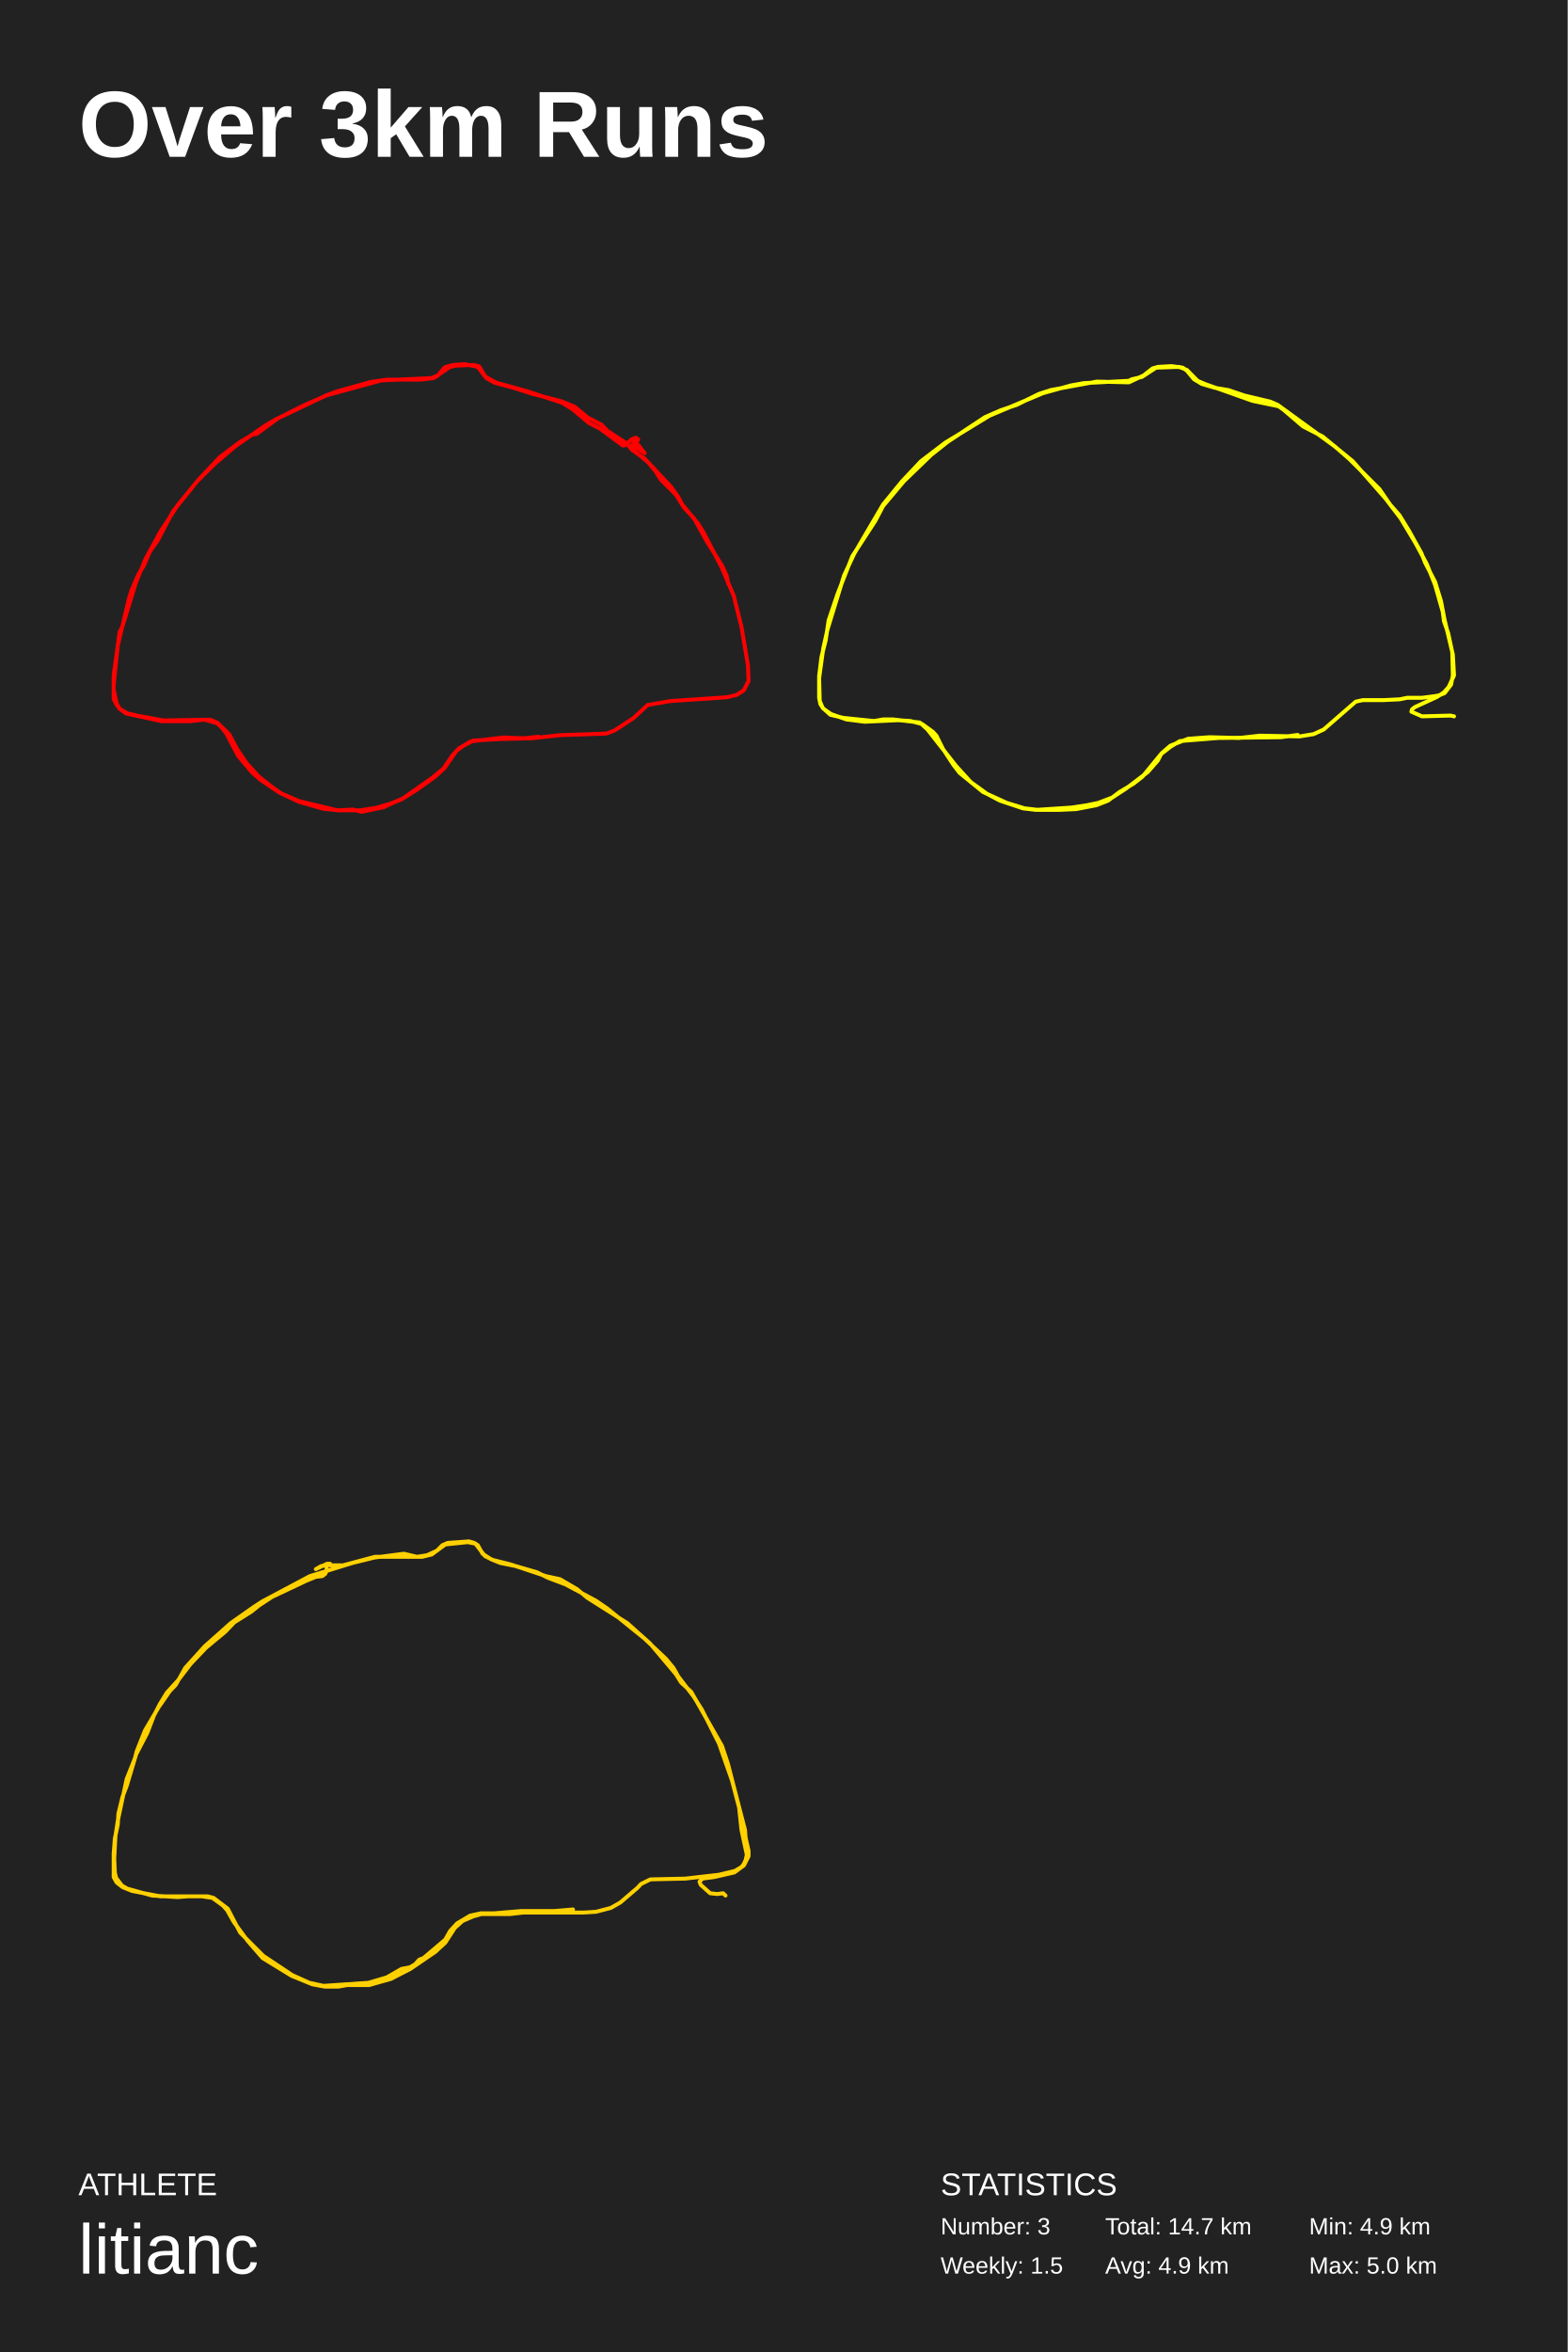
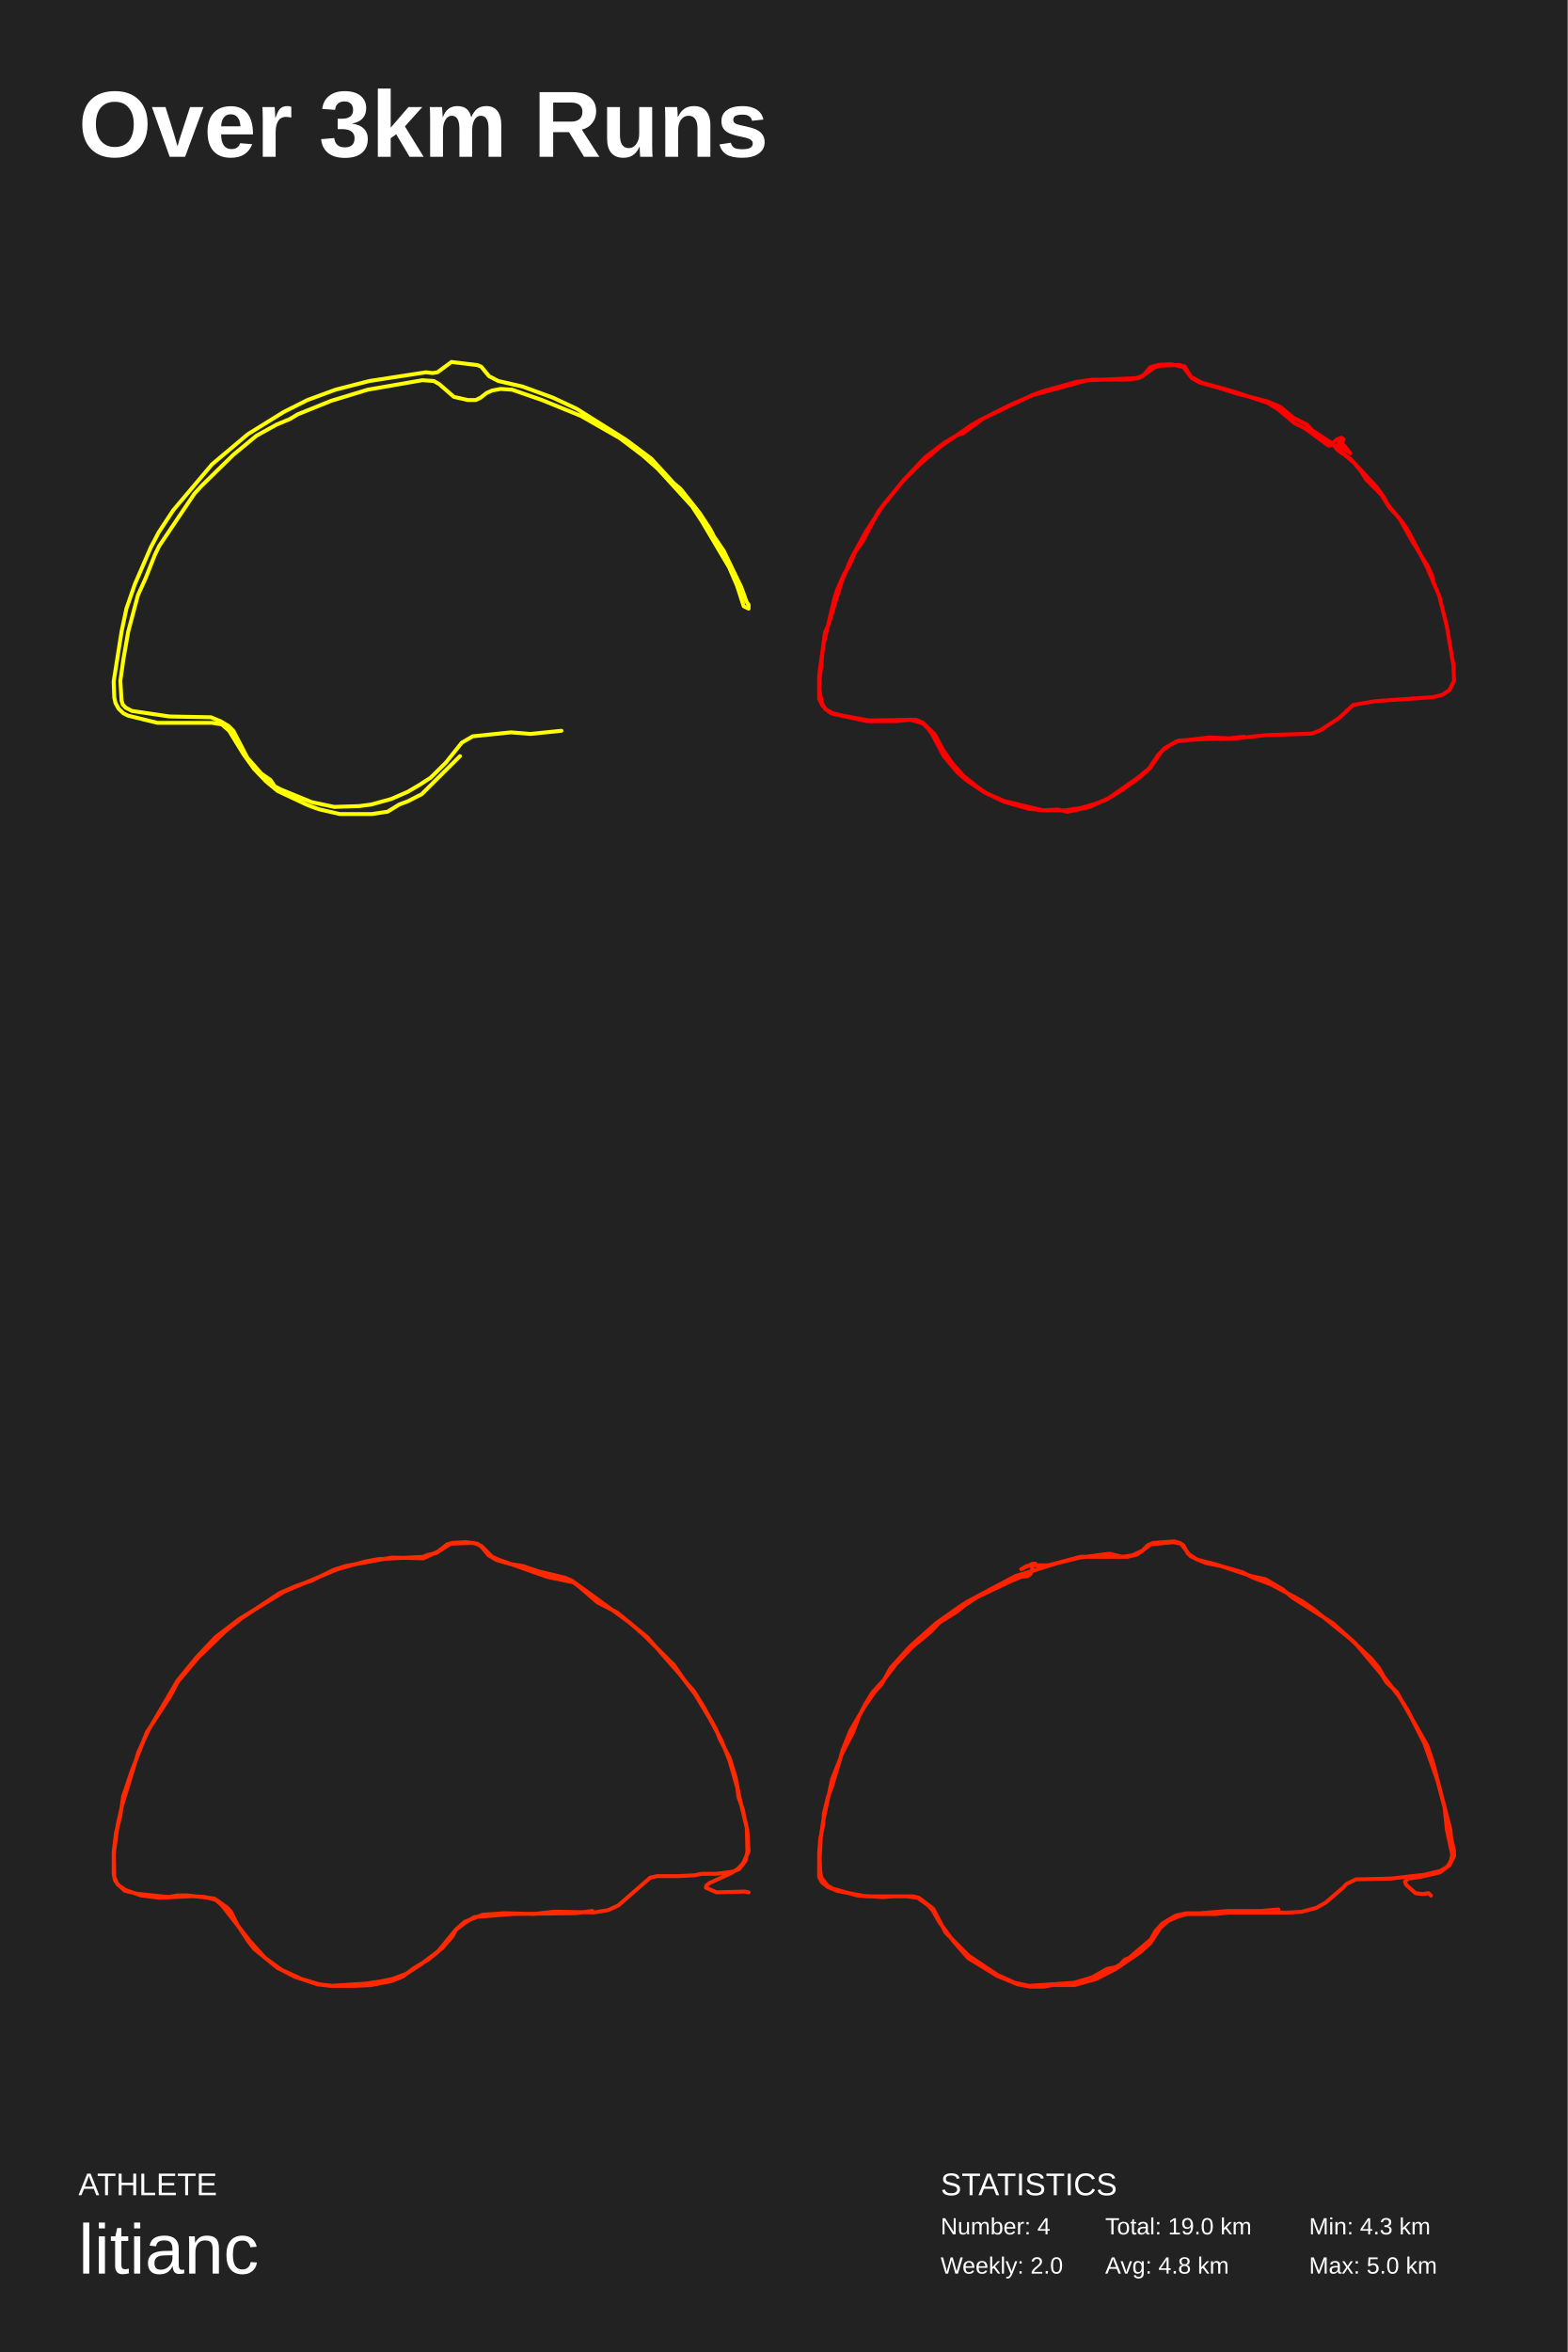
<svg xmlns="http://www.w3.org/2000/svg" baseProfile="full" height="300mm" version="1.1" viewBox="0,0,200,300" width="200mm">
  <defs />
  <rect fill="#222222" height="300" width="200" x="0" y="0" />
  <text fill="#FFFFFF" style="font-size:12px; font-family:Arial; font-weight:bold;" x="10" y="20">Over 3km Runs</text>
  <text fill="#FFFFFF" style="font-size:4px; font-family:Arial" x="10" y="280">ATHLETE</text>
  <text fill="#FFFFFF" style="font-size:9px; font-family:Arial" x="10" y="290">litianc</text>
  <text fill="#FFFFFF" style="font-size:4px; font-family:Arial" x="120" y="280">STATISTICS</text>
-   <text fill="#FFFFFF" style="font-size:3px; font-family:Arial" x="120" y="285">Number: 3</text>
-   <text fill="#FFFFFF" style="font-size:3px; font-family:Arial" x="120" y="290">Weekly: 1.5</text>
-   <text fill="#FFFFFF" style="font-size:3px; font-family:Arial" x="141" y="285">Total: 14.7 km</text>
-   <text fill="#FFFFFF" style="font-size:3px; font-family:Arial" x="141" y="290">Avg: 4.9 km</text>
-   <text fill="#FFFFFF" style="font-size:3px; font-family:Arial" x="167" y="285">Min: 4.9 km</text>
+   <text fill="#FFFFFF" style="font-size:3px; font-family:Arial" x="120" y="285">Number: 4</text>
+   <text fill="#FFFFFF" style="font-size:3px; font-family:Arial" x="120" y="290">Weekly: 2.0</text>
+   <text fill="#FFFFFF" style="font-size:3px; font-family:Arial" x="141" y="285">Total: 19.0 km</text>
+   <text fill="#FFFFFF" style="font-size:3px; font-family:Arial" x="141" y="290">Avg: 4.8 km</text>
+   <text fill="#FFFFFF" style="font-size:3px; font-family:Arial" x="167" y="285">Min: 4.3 km</text>
  <text fill="#FFFFFF" style="font-size:3px; font-family:Arial" x="167" y="290">Max: 5.0 km</text>
-   <polyline fill="none" points="92.926,74.507 92.699,73.42 92.169,72.234 90.125,68.974 88.536,66.109 87.249,64.726 86.264,63.145 84.296,61.169 83.615,60.082 82.707,58.995 80.587,57.217 80.511,56.921 80.965,56.328 81.571,56.921 82.252,57.81 80.965,56.921 81.42,56.031 81.117,55.834 80.587,56.031 79.679,56.822 79.451,56.822 76.499,54.648 75.136,53.957 73.017,52.178 71.73,51.388 67.264,49.906 63.327,48.819 61.889,48.029 60.98,46.843 60.678,46.744 59.315,46.448 57.801,46.547 56.741,46.843 55.833,47.93 55.303,48.226 53.713,48.424 49.398,48.424 47.279,48.72 43.039,49.906 41.677,50.4 35.242,53.463 33.879,54.253 30.019,56.921 27.369,59.193 25.174,61.367 22.676,64.429 20.48,67.788 18.588,71.246 17.377,74.21 15.636,79.842 15.257,80.632 14.5,86.165 14.5,87.943 14.879,89.721 15.257,90.413 16.09,91.005 20.632,91.993 24.265,91.993 26.082,91.796 27.142,92.092 27.748,92.29 28.353,92.883 28.883,93.574 30.397,96.439 32.138,98.514 33.274,99.502 35.621,101.082 38.119,102.268 41.222,103.157 43.191,103.355 45.007,103.256 46.143,103.552 48.944,102.959 51.518,101.774 53.107,100.786 55.454,99.107 56.665,98.02 58.255,95.748 59.239,95.056 60.375,94.463 63.781,94.266 67.869,94.167 71.427,93.772 77.332,93.574 78.392,93.179 80.814,91.598 82.631,89.919 85.507,89.425 92.775,88.931 93.986,88.634 94.894,88.042 95.5,86.856 95.424,84.88 94.592,79.94 93.607,75.989 92.093,72.432 89.747,67.887 89.065,66.8 87.021,64.33 86.567,63.441 85.659,62.157 82.252,58.501 80.663,57.415 79.906,56.525 77.483,54.945 76.726,54.154 74.985,53.265 73.32,51.882 71.654,51.19 67.793,50.202 65.674,49.511 63.1,48.819 62.04,48.226 61.132,46.744 60.45,46.547 58.028,46.645 57.347,46.843 55.757,47.93 55,48.226 48.641,48.523 41.752,50.4 38.8,51.684 35.469,53.364 32.744,55.34 32.214,55.439 30.549,56.427 28.05,58.304 25.25,61.268 22.07,65.22 20.102,68.974 19.118,70.357 18.361,72.135 17.679,73.222 16.771,75.297 16.468,76.285 15.03,82.312 14.5,87.35 14.5,89.128 14.879,89.919 15.408,90.511 16.317,91.005 17.604,91.302 20.859,91.895 26.839,91.796 27.748,92.191 29.262,93.673 30.246,95.55 31.457,97.328 32.971,99.008 34.712,100.391 35.848,101.181 38.119,102.169 43.039,103.355 45.916,103.355 47.884,103.058 49.625,102.564 51.215,101.972 55.151,99.205 56.59,98.02 57.725,96.34 58.558,95.451 60.072,94.562 64.236,94.068 66.809,94.167 68.702,93.969" stroke="#ff0000" stroke-linecap="round" stroke-linejoin="round" stroke-width="0.5" />
-   <polyline fill="none" points="185.5,91.37 185.047,91.271 181.42,91.37 180.06,90.778 180.135,90.483 180.513,90.187 183.309,88.905 184.215,88.313 184.82,87.623 185.5,86.144 185.349,83.481 184.291,79.044 183.838,76.677 183.082,74.212 181.798,71.746 181.344,70.563 179.757,67.703 178.549,65.731 177.34,64.35 175.979,62.378 172.126,58.532 170.312,56.954 162.983,51.629 162.076,51.235 158.752,50.446 156.712,49.755 154.974,49.46 153.312,48.966 152.329,48.375 151.423,47.29 150.894,46.896 149.458,46.698 147.72,46.797 147.04,46.994 145.907,47.882 144.018,48.769 139.938,48.671 134.044,49.755 132.533,50.248 129.737,51.629 127.697,52.319 125.657,53.207 120.896,56.363 118.781,58.039 115.305,61.392 112.66,64.548 111.678,66.421 108.731,70.957 106.842,75.789 105.709,79.142 105.331,81.706 104.802,83.777 104.5,86.242 104.576,89.398 104.953,90.285 105.936,91.173 107.598,91.567 110.469,91.863 111.527,91.962 112.66,91.764 113.945,91.764 117.345,92.159 118.327,93.046 121.954,97.681 123.843,99.752 125.883,101.231 127.546,102.118 130.493,103.104 132.155,103.302 136.688,103.006 138.653,102.71 140.089,102.414 141.902,101.724 143.715,100.541 146.436,98.47 147.72,96.991 148.174,96.103 149.307,95.117 151.574,94.23 154.294,94.032 158.072,94.131 160.716,93.835 165.779,93.934 167.592,93.638 168.877,93.046 172.957,89.496 173.864,89.299 176.508,89.299 178.549,89.201 179.531,89.003 181.42,89.003 182.931,88.806 183.535,88.708 184.291,88.412 184.896,87.623 185.122,87.327 185.349,86.144 185.273,83.185 184.744,80.72 184.215,79.241 184.064,78.058 183.082,74.606 182.024,71.944 180.589,69.281 178.7,66.125 176.735,63.561 172.579,58.828 168.726,55.672 166.232,54.39 163.814,52.319 163.134,51.826 159.81,51.136 153.689,48.966 152.783,48.572 151.423,47.191 150.44,46.797 147.493,46.896 145.68,48.079 144.396,48.375 144.018,48.572 138.275,48.868 136.613,49.164 133.062,50.15 126.261,53.01 120.594,56.461 117.496,58.828 115.078,61.392 112.66,64.35 108.958,70.662 107.674,73.423 105.558,80.326 105.029,82.692 104.5,86.538 104.5,89.003 104.651,89.792 105.029,90.384 106.011,91.074 107.976,91.764 110.318,92.06 114.549,91.863 116.136,91.962 117.647,92.356 119.007,93.342 119.461,93.835 120.292,95.512 121.652,97.582 122.408,98.569 125.43,101.034 128.452,102.414 130.719,103.104 132.457,103.302 135.102,103.302 137.293,103.203 139.862,102.71 141.373,102.118 142.809,101.034 144.622,99.949 145.756,99.062 148.098,96.202 149.382,95.216 150.516,94.526 155.427,94.131 163.437,94.032 165.552,93.737" stroke="#ffff00" stroke-linecap="round" stroke-linejoin="round" stroke-width="0.5" />
-   <polyline fill="none" points="92.559,241.782 92.257,241.487 91.503,241.586 90.598,241.487 89.391,240.404 89.24,240.011 89.617,239.617 91.126,239.42 93.69,238.83 94.897,237.944 95.5,236.763 95.5,236.074 95.123,234.4 95.047,233.416 92.86,224.951 92.106,222.688 88.184,215.797 86.902,214.616 86.223,213.534 82.905,209.596 81.246,208.12 80.039,207.037 74.911,203.789 73.628,202.706 71.441,201.427 69.631,201.033 65.182,199.556 62.844,198.966 61.863,198.474 60.656,196.899 59.676,196.702 56.81,196.997 55.075,198.277 53.869,198.572 47.835,198.572 43.763,199.655 42.028,199.655 42.103,199.458 41.726,199.458 40.293,200.147 40.972,199.753 41.575,199.655 41.726,200.245 41.5,200.738 41.123,201.033 40.293,201.131 39.087,201.623 34.712,203.69 33.053,204.773 32.073,205.561 29.885,206.939 28.754,208.12 26.265,210.187 24.304,212.254 22.721,214.321 21.288,215.896 20.383,217.372 19.628,218.849 18.799,221.014 17.366,223.77 16.159,227.806 15.631,229.184 15.103,231.349 15.028,232.727 14.651,234.499 14.5,236.467 14.5,239.42 14.877,240.109 15.631,240.7 16.838,241.192 20.458,241.881 25.737,241.881 27.095,242.078 28.453,243.062 28.98,243.653 29.81,245.129 31.62,247.59 33.506,249.755 37.201,252.019 39.841,253.101 41.425,253.397 43.159,253.397 44.291,253.2 47.081,253.2 49.872,252.412 52.36,251.133 55.528,248.968 56.81,247.786 58.017,245.916 58.997,245.031 60.355,244.44 61.411,244.145 65.031,244.145 66.765,243.948 74.458,243.948 76.042,243.849 77.927,243.357 79.134,242.668 81.321,240.798 81.774,240.306 82.98,239.716 87.43,239.617 91.729,239.125 93.765,238.633 94.595,238.141 94.897,237.747 95.123,237.255 95.274,236.566 94.595,233.416 94.293,230.562 93.388,227.117 91.729,222.392 89.542,218.061 88.486,216.388 86.525,213.829 85.922,212.746 84.941,211.565 82.226,209.006 77.475,205.167 76.042,204.183 72.196,202.116 69.858,201.23 68.5,200.541 65.785,199.753 63.824,199.359 62.617,198.867 61.561,198.178 60.958,197.096 60.506,196.8 59.827,196.603 57.112,196.8 56.433,197.096 55.754,197.785 54.472,198.375 53.19,198.572 51.531,198.178 47.76,198.67 44.969,199.359 39.539,201.033 33.43,204.281 32.374,204.97 29.433,207.037 26.115,209.99 23.626,212.746 22.419,214.912 21.665,215.699 20.232,217.766 18.497,220.719 17.441,223.377 17.215,224.262 16.159,226.92 15.028,232.235 14.726,234.204 14.575,237.058 14.651,238.83 14.802,239.519 15.556,240.503 16.235,240.897 19.402,241.782 22.645,241.979 23.927,241.881 26.492,241.881 27.246,242.078 29.056,243.456 30.64,246.507 33.581,249.46 37.277,251.92 39.464,252.905 41.274,253.298 47.006,252.905 49.344,252.216 51.229,251.133 52.285,250.936 52.964,250.542 53.492,249.952 54.02,249.755 56.81,247.393 57.413,246.31 58.318,245.326 59.978,244.342 61.335,244.046 62.994,244.046 66.539,243.751 70.763,243.751 73.101,243.554" stroke="#ffd100" stroke-linecap="round" stroke-linejoin="round" stroke-width="0.5" />
+   <polyline fill="none" points="71.626,93.209 67.673,93.614 65.193,93.411 60.31,93.917 58.914,94.727 56.899,97.255 54.961,99.177 53.566,100.088 52.016,100.998 49.923,101.909 47.365,102.617 45.815,102.819 42.637,102.92 39.769,102.313 35.816,100.695 35.041,100.29 34.498,99.481 33.335,98.672 31.553,96.649 29.77,93.209 29.15,92.602 28.142,91.995 26.902,91.489 21.631,91.388 16.825,90.68 16.05,90.276 15.663,89.871 15.508,89.365 15.353,86.836 15.74,84.105 16.36,80.564 17.6,75.911 18.608,73.686 19.771,70.752 20.313,69.639 24.809,62.962 25.739,61.951 29.77,58.006 32.715,55.578 35.273,54.161 36.978,53.453 37.986,52.846 42.249,51.126 46.9,49.71 53.876,48.496 55.349,48.597 56.046,49.002 57.907,50.621 59.689,51.025 60.697,51.025 61.317,50.722 62.092,50.115 62.79,49.811 63.875,49.609 65.348,49.71 69.146,51.025 74.107,53.049 79.067,55.881 82.013,58.107 83.951,59.826 88.291,64.581 89.609,66.604 93.02,72.37 94.027,74.697 94.88,77.327 95.5,77.631 95.5,77.125 95.267,76.821 94.57,74.899 92.322,70.246 91.082,68.425 90.617,67.515 89.299,65.491 86.819,62.355 85.966,61.647 83.098,58.511 79.843,56.083 73.564,52.138 70.541,50.722 66.666,49.305 63.565,48.597 62.402,47.99 61.395,46.776 60.93,46.574 57.597,46.169 55.814,47.485 55.194,47.586 54.341,47.485 47.133,48.597 42.792,49.71 39.226,51.025 36.203,52.543 31.63,55.375 27.057,59.219 22.096,65.087 20.236,67.919 19.228,69.841 17.213,74.495 16.128,77.631 15.508,80.564 14.5,86.937 14.578,88.961 14.733,89.669 15.12,90.377 15.74,90.984 16.36,91.287 20.081,92.198 27.057,92.198 28.297,92.4 29.227,93.209 31.088,96.244 32.405,98.065 33.956,99.683 35.428,100.897 39.304,102.718 40.699,103.224 43.334,103.831 47.443,103.831 49.458,103.527 50.931,102.617 52.016,102.212 53.799,101.302 58.682,96.446" stroke="#ffff00" stroke-linecap="round" stroke-linejoin="round" stroke-width="0.5" />
+   <polyline fill="none" points="182.926,74.507 182.699,73.42 182.169,72.234 180.125,68.974 178.536,66.109 177.249,64.726 176.264,63.145 174.296,61.169 173.615,60.082 172.707,58.995 170.587,57.217 170.511,56.921 170.965,56.328 171.571,56.921 172.252,57.81 170.965,56.921 171.42,56.031 171.117,55.834 170.587,56.031 169.679,56.822 169.451,56.822 166.499,54.648 165.136,53.957 163.017,52.178 161.73,51.388 157.264,49.906 153.327,48.819 151.889,48.029 150.98,46.843 150.678,46.744 149.315,46.448 147.801,46.547 146.741,46.843 145.833,47.93 145.303,48.226 143.713,48.424 139.398,48.424 137.279,48.72 133.039,49.906 131.677,50.4 125.242,53.463 123.879,54.253 120.019,56.921 117.369,59.193 115.174,61.367 112.676,64.429 110.48,67.788 108.588,71.246 107.377,74.21 105.636,79.842 105.257,80.632 104.5,86.165 104.5,87.943 104.879,89.721 105.257,90.413 106.09,91.005 110.632,91.993 114.265,91.993 116.082,91.796 117.142,92.092 117.748,92.29 118.353,92.883 118.883,93.574 120.397,96.439 122.138,98.514 123.274,99.502 125.621,101.082 128.119,102.268 131.222,103.157 133.191,103.355 135.007,103.256 136.143,103.552 138.944,102.959 141.518,101.774 143.107,100.786 145.454,99.107 146.665,98.02 148.255,95.748 149.239,95.056 150.375,94.463 153.781,94.266 157.869,94.167 161.427,93.772 167.332,93.574 168.392,93.179 170.814,91.598 172.631,89.919 175.507,89.425 182.775,88.931 183.986,88.634 184.894,88.042 185.5,86.856 185.424,84.88 184.592,79.94 183.607,75.989 182.093,72.432 179.747,67.887 179.065,66.8 177.021,64.33 176.567,63.441 175.659,62.157 172.252,58.501 170.663,57.415 169.906,56.525 167.483,54.945 166.726,54.154 164.985,53.265 163.32,51.882 161.654,51.19 157.793,50.202 155.674,49.511 153.1,48.819 152.04,48.226 151.132,46.744 150.45,46.547 148.028,46.645 147.347,46.843 145.757,47.93 145,48.226 138.641,48.523 131.752,50.4 128.8,51.684 125.469,53.364 122.744,55.34 122.214,55.439 120.549,56.427 118.05,58.304 115.25,61.268 112.07,65.22 110.102,68.974 109.118,70.357 108.361,72.135 107.679,73.222 106.771,75.297 106.468,76.285 105.03,82.312 104.5,87.35 104.5,89.128 104.879,89.919 105.408,90.511 106.317,91.005 107.604,91.302 110.859,91.895 116.839,91.796 117.748,92.191 119.262,93.673 120.246,95.55 121.457,97.328 122.971,99.008 124.712,100.391 125.848,101.181 128.119,102.169 133.039,103.355 135.916,103.355 137.884,103.058 139.625,102.564 141.215,101.972 145.151,99.205 146.59,98.02 147.725,96.34 148.558,95.451 150.072,94.562 154.236,94.068 156.809,94.167 158.702,93.969" stroke="#ff0000" stroke-linecap="round" stroke-linejoin="round" stroke-width="0.5" />
+   <polyline fill="none" points="95.5,241.37 95.047,241.271 91.42,241.37 90.06,240.778 90.135,240.483 90.513,240.187 93.309,238.905 94.215,238.313 94.82,237.623 95.5,236.144 95.349,233.481 94.291,229.044 93.838,226.677 93.082,224.212 91.798,221.746 91.344,220.563 89.757,217.703 88.549,215.731 87.34,214.35 85.979,212.378 82.126,208.532 80.312,206.954 72.983,201.629 72.076,201.235 68.752,200.446 66.712,199.755 64.974,199.46 63.312,198.966 62.329,198.375 61.423,197.29 60.894,196.896 59.458,196.698 57.72,196.797 57.04,196.994 55.907,197.882 54.018,198.769 49.938,198.671 44.044,199.755 42.533,200.248 39.737,201.629 37.697,202.319 35.657,203.207 30.896,206.363 28.781,208.039 25.305,211.392 22.66,214.548 21.678,216.421 18.731,220.957 16.842,225.789 15.709,229.142 15.331,231.706 14.802,233.777 14.5,236.242 14.576,239.398 14.953,240.285 15.936,241.173 17.598,241.567 20.469,241.863 21.527,241.962 22.66,241.764 23.945,241.764 27.345,242.159 28.327,243.046 31.954,247.681 33.843,249.752 35.883,251.231 37.546,252.118 40.493,253.104 42.155,253.302 46.688,253.006 48.653,252.71 50.089,252.414 51.902,251.724 53.715,250.541 56.436,248.47 57.72,246.991 58.174,246.103 59.307,245.117 61.574,244.23 64.294,244.032 68.072,244.131 70.716,243.835 75.779,243.934 77.592,243.638 78.877,243.046 82.957,239.496 83.864,239.299 86.508,239.299 88.549,239.201 89.531,239.003 91.42,239.003 92.931,238.806 93.535,238.708 94.291,238.412 94.896,237.623 95.122,237.327 95.349,236.144 95.273,233.185 94.744,230.72 94.215,229.241 94.064,228.058 93.082,224.606 92.024,221.944 90.589,219.281 88.7,216.125 86.735,213.561 82.579,208.828 78.726,205.672 76.232,204.39 73.814,202.319 73.134,201.826 69.81,201.136 63.689,198.966 62.783,198.572 61.423,197.191 60.44,196.797 57.493,196.896 55.68,198.079 54.396,198.375 54.018,198.572 48.275,198.868 46.613,199.164 43.062,200.15 36.261,203.01 30.594,206.461 27.496,208.828 25.078,211.392 22.66,214.35 18.958,220.662 17.674,223.423 15.558,230.326 15.029,232.692 14.5,236.538 14.5,239.003 14.651,239.792 15.029,240.384 16.011,241.074 17.976,241.764 20.318,242.06 24.549,241.863 26.136,241.962 27.647,242.356 29.007,243.342 29.461,243.835 30.292,245.512 31.652,247.582 32.408,248.569 35.43,251.034 38.452,252.414 40.719,253.104 42.457,253.302 45.102,253.302 47.293,253.203 49.862,252.71 51.373,252.118 52.809,251.034 54.622,249.949 55.756,249.062 58.098,246.202 59.382,245.216 60.516,244.526 65.427,244.131 73.437,244.032 75.552,243.737" stroke="#ff2900" stroke-linecap="round" stroke-linejoin="round" stroke-width="0.5" />
+   <polyline fill="none" points="182.559,241.782 182.257,241.487 181.503,241.586 180.598,241.487 179.391,240.404 179.24,240.011 179.617,239.617 181.126,239.42 183.69,238.83 184.897,237.944 185.5,236.763 185.5,236.074 185.123,234.4 185.047,233.416 182.86,224.951 182.106,222.688 178.184,215.797 176.902,214.616 176.223,213.534 172.905,209.596 171.246,208.12 170.039,207.037 164.911,203.789 163.628,202.706 161.441,201.427 159.631,201.033 155.182,199.556 152.844,198.966 151.863,198.474 150.656,196.899 149.676,196.702 146.81,196.997 145.075,198.277 143.869,198.572 137.835,198.572 133.763,199.655 132.028,199.655 132.103,199.458 131.726,199.458 130.293,200.147 130.972,199.753 131.575,199.655 131.726,200.245 131.5,200.738 131.123,201.033 130.293,201.131 129.087,201.623 124.712,203.69 123.053,204.773 122.073,205.561 119.885,206.939 118.754,208.12 116.265,210.187 114.304,212.254 112.721,214.321 111.288,215.896 110.383,217.372 109.628,218.849 108.799,221.014 107.366,223.77 106.159,227.806 105.631,229.184 105.103,231.349 105.028,232.727 104.651,234.499 104.5,236.467 104.5,239.42 104.877,240.109 105.631,240.7 106.838,241.192 110.458,241.881 115.737,241.881 117.095,242.078 118.453,243.062 118.98,243.653 119.81,245.129 121.62,247.59 123.506,249.755 127.201,252.019 129.841,253.101 131.425,253.397 133.159,253.397 134.291,253.2 137.081,253.2 139.872,252.412 142.36,251.133 145.528,248.968 146.81,247.786 148.017,245.916 148.997,245.031 150.355,244.44 151.411,244.145 155.031,244.145 156.765,243.948 164.458,243.948 166.042,243.849 167.927,243.357 169.134,242.668 171.321,240.798 171.774,240.306 172.98,239.716 177.43,239.617 181.729,239.125 183.765,238.633 184.595,238.141 184.897,237.747 185.123,237.255 185.274,236.566 184.595,233.416 184.293,230.562 183.388,227.117 181.729,222.392 179.542,218.061 178.486,216.388 176.525,213.829 175.922,212.746 174.941,211.565 172.226,209.006 167.475,205.167 166.042,204.183 162.196,202.116 159.858,201.23 158.5,200.541 155.785,199.753 153.824,199.359 152.617,198.867 151.561,198.178 150.958,197.096 150.506,196.8 149.827,196.603 147.112,196.8 146.433,197.096 145.754,197.785 144.472,198.375 143.19,198.572 141.531,198.178 137.76,198.67 134.969,199.359 129.539,201.033 123.43,204.281 122.374,204.97 119.433,207.037 116.115,209.99 113.626,212.746 112.419,214.912 111.665,215.699 110.232,217.766 108.497,220.719 107.441,223.377 107.215,224.262 106.159,226.92 105.028,232.235 104.726,234.204 104.575,237.058 104.651,238.83 104.802,239.519 105.556,240.503 106.235,240.897 109.402,241.782 112.645,241.979 113.927,241.881 116.492,241.881 117.246,242.078 119.056,243.456 120.64,246.507 123.581,249.46 127.277,251.92 129.464,252.905 131.274,253.298 137.006,252.905 139.344,252.216 141.229,251.133 142.285,250.936 142.964,250.542 143.492,249.952 144.02,249.755 146.81,247.393 147.413,246.31 148.318,245.326 149.978,244.342 151.335,244.046 152.994,244.046 156.539,243.751 160.763,243.751 163.101,243.554" stroke="#ff2200" stroke-linecap="round" stroke-linejoin="round" stroke-width="0.5" />
</svg>
